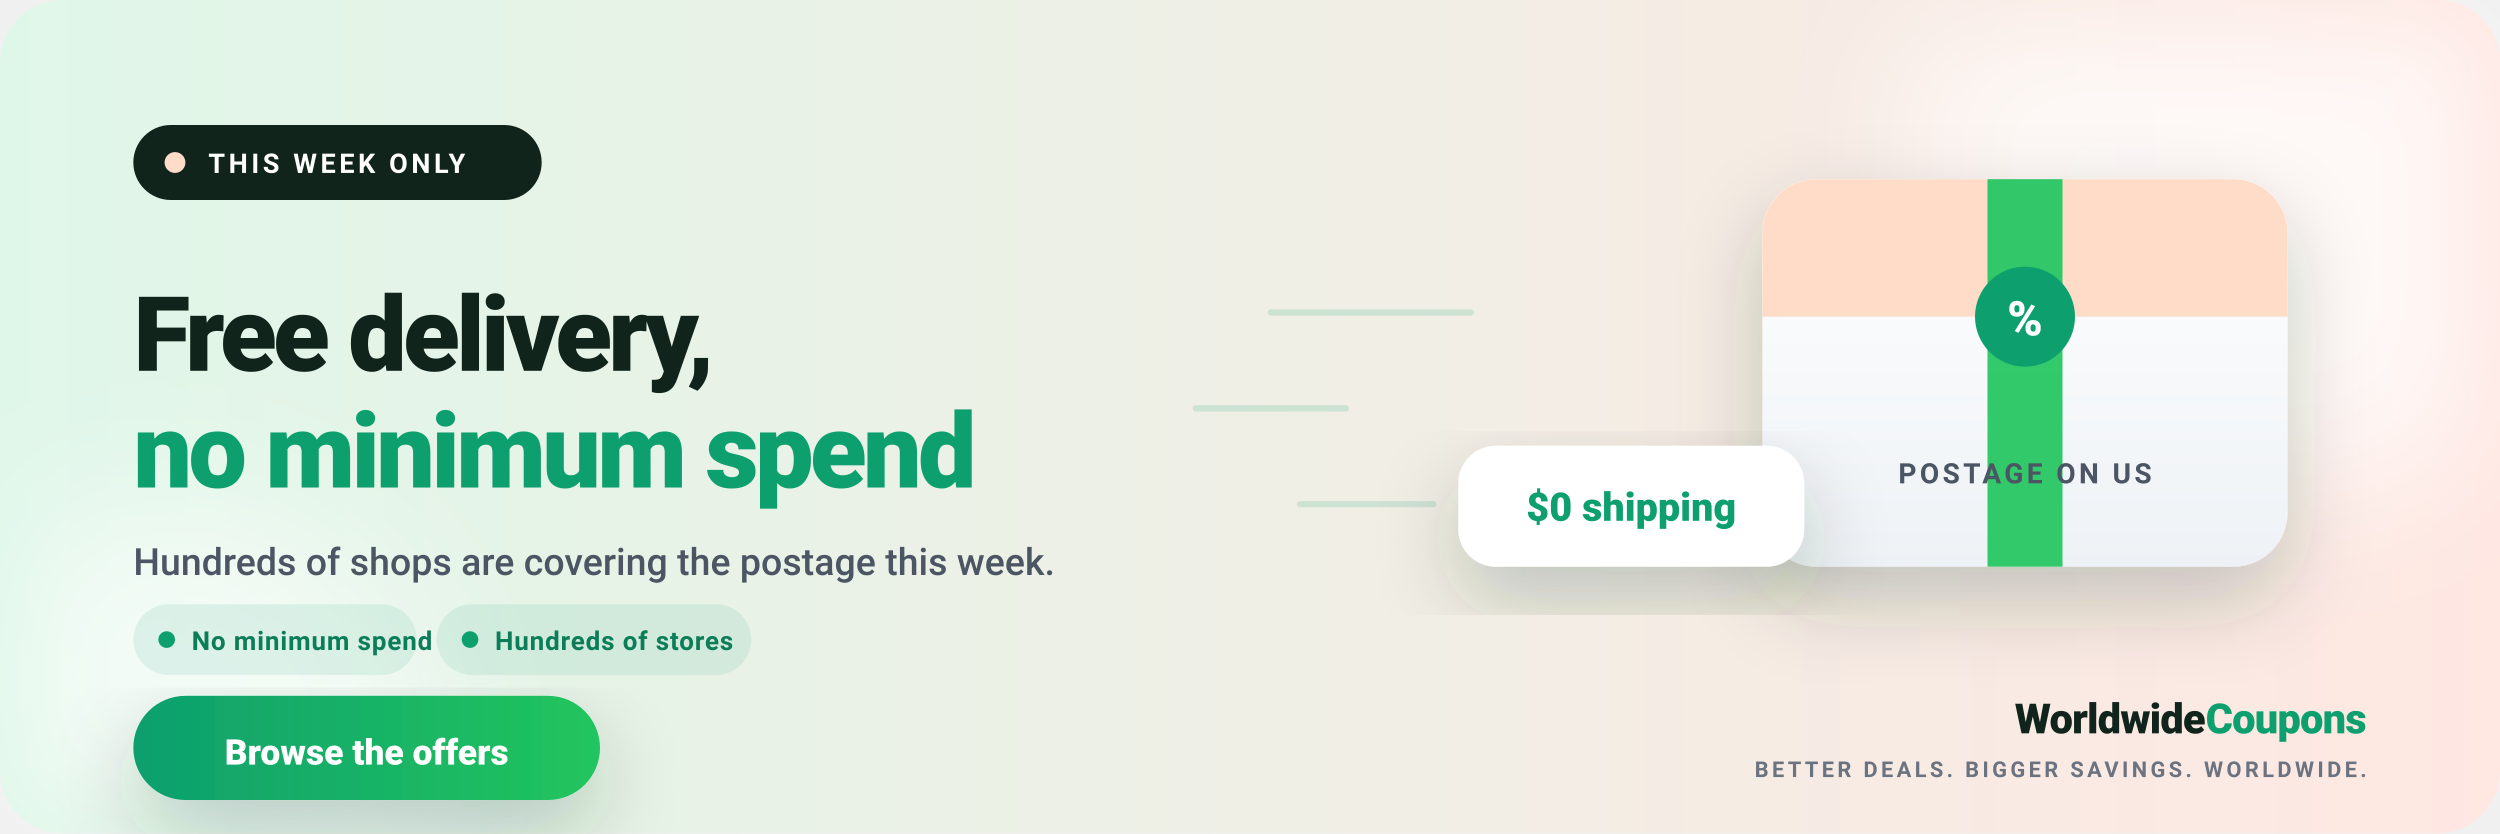
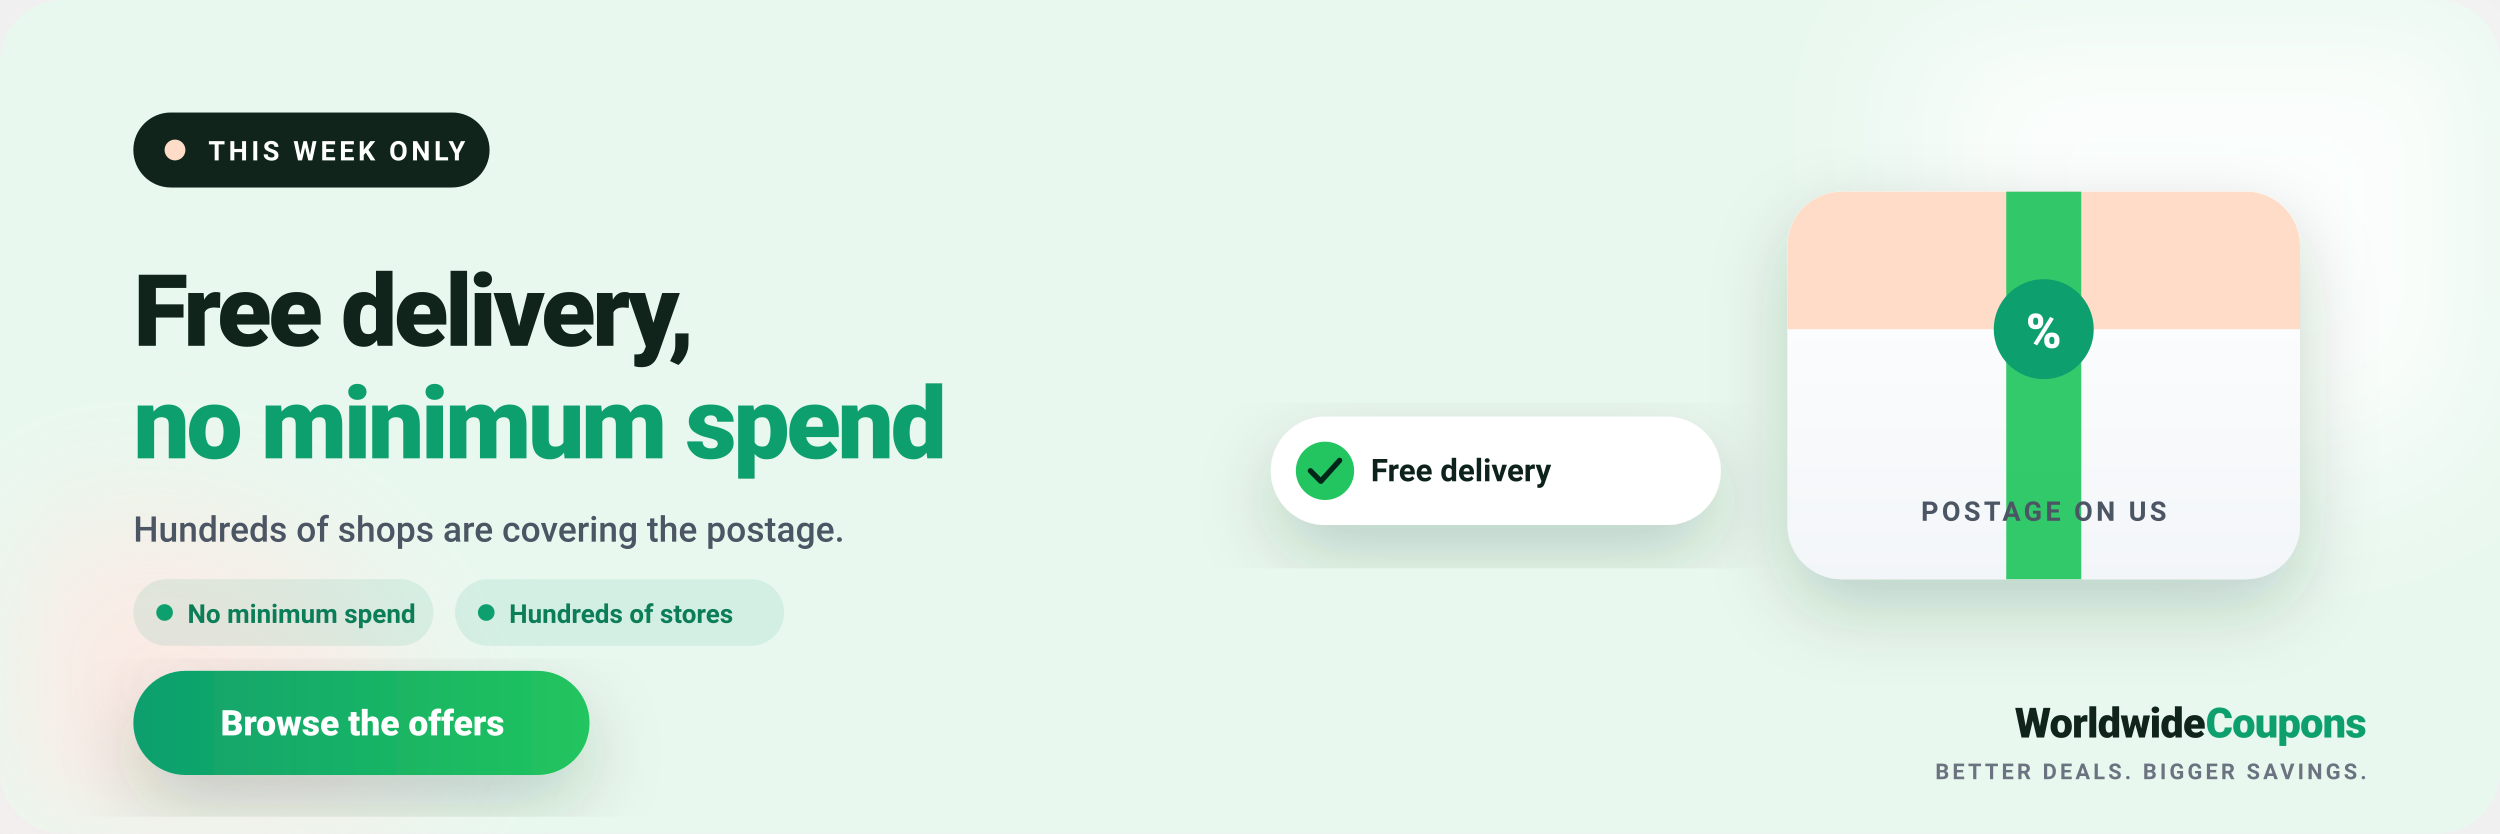
<svg xmlns="http://www.w3.org/2000/svg" viewBox="0 0 1200 400" width="1200" height="400" role="img" aria-label="Free delivery with no minimum spend — WorldwideCoupons">
  <defs>
    <filter id="lift" x="-40%" y="-40%" width="180%" height="180%">
-       <feDropShadow dx="0" dy="16" stdDeviation="20" flood-color="#0B3B2A" flood-opacity="0.22" />
+       <feDropShadow dx="0" dy="14" stdDeviation="18" flood-color="#0B3B2A" flood-opacity="0.2" />
    </filter>
    <filter id="glow" x="-60%" y="-60%" width="220%" height="220%">
      <feGaussianBlur stdDeviation="34" />
    </filter>
-     <linearGradient id="sheen" x1="0" y1="0" x2="1" y2="1">
-       <stop offset="0%" stop-color="#FFFFFF" stop-opacity="0.9" />
-       <stop offset="100%" stop-color="#FFFFFF" stop-opacity="0.2" />
-     </linearGradient>
    <linearGradient id="cta" x1="0" y1="0" x2="1" y2="0">
      <stop offset="0%" stop-color="#0E9F6E" />
      <stop offset="100%" stop-color="#22C55E" />
    </linearGradient>
-     <linearGradient id="band" x1="0" y1="0" x2="1" y2="0">
-       <stop offset="0%" stop-color="#DFF7E9" />
-       <stop offset="100%" stop-color="#FFE7E2" />
+     <linearGradient id="panel" x1="0" y1="0" x2="1" y2="1">
+       <stop offset="0%" stop-color="#06301F" />
+       <stop offset="55%" stop-color="#0B5B3E" />
+       <stop offset="100%" stop-color="#0E9F6E" />
    </linearGradient>
-     <linearGradient id="parcel" x1="0" y1="0" x2="0" y2="1">
+     <linearGradient id="card" x1="0" y1="0" x2="0" y2="1">
      <stop offset="0%" stop-color="#FFFFFF" />
-       <stop offset="100%" stop-color="#EEF2F6" />
+       <stop offset="100%" stop-color="#F3F6F9" />
    </linearGradient>
  </defs>
-   <rect width="1200" height="400" rx="30" fill="url(#band)" />
+   <rect width="1200" height="400" rx="30" fill="#E9F8EF" />
  <g clip-path="inset(0 round 30)">
-     <circle cx="1090" cy="70" r="170" fill="#FFFFFF" opacity="0.7" filter="url(#glow)" />
-     <circle cx="80" cy="370" r="130" fill="#FFFFFF" opacity="0.6" filter="url(#glow)" />
-     <g stroke="#0E9F6E" stroke-opacity="0.16" stroke-width="3" stroke-linecap="round">
-       <path d="M610 150h96" />
-       <path d="M574 196h72" />
-       <path d="M624 242h64" />
-     </g>
+     <circle cx="1090" cy="60" r="170" fill="#FFFFFF" opacity="0.8" filter="url(#glow)" />
+     <circle cx="70" cy="380" r="130" fill="#FFE7E2" opacity="0.8" filter="url(#glow)" />
  </g>
-   <g transform="translate(64 60)">
-     <rect width="196" height="36" rx="18" fill="#10241C" />
+   <g transform="translate(64 54)">
+     <rect width="171" height="36" rx="18" fill="#10241C" />
    <circle cx="20" cy="18" r="5" fill="#FFDCC7" />
    <text x="36" y="23" font-size="13" font-weight="700" letter-spacing="1.7" fill="#FFFFFF" font-family="ui-sans-serif, system-ui, -apple-system, 'Segoe UI', Roboto, sans-serif">THIS WEEK ONLY</text>
  </g>
-   <text x="64" y="178" font-size="50" font-weight="800" fill="#10241C" letter-spacing="-1.8" font-family="ui-sans-serif, system-ui, -apple-system, 'Segoe UI', Roboto, sans-serif">Free delivery,</text>
-   <text x="64" y="234" font-size="50" font-weight="800" fill="#0E9F6E" letter-spacing="-1.8" font-family="ui-sans-serif, system-ui, -apple-system, 'Segoe UI', Roboto, sans-serif">no minimum spend</text>
-   <text x="64" y="276" font-size="18" font-weight="500" fill="#4B5563" font-family="ui-sans-serif, system-ui, -apple-system, 'Segoe UI', Roboto, sans-serif">Hundreds of shops are covering the postage this week.</text>
-   <g transform="translate(64 290)">
-     <rect width="136" height="34" rx="17" fill="#0E9F6E" fill-opacity="0.10" />
-     <circle cx="16" cy="17" r="4" fill="#0E9F6E" />
-     <text x="28" y="22" font-size="12.5" font-weight="700" letter-spacing="0.4" fill="#0B7D58" font-family="ui-sans-serif, system-ui, -apple-system, 'Segoe UI', Roboto, sans-serif">No minimum spend</text>
+   <text x="64" y="166" font-size="48" font-weight="800" fill="#10241C" text-anchor="start" letter-spacing="-1.6" font-family="ui-sans-serif, system-ui, -apple-system, 'Segoe UI', Roboto, sans-serif">Free delivery,</text>
+   <text x="64" y="220" font-size="48" font-weight="800" fill="#0E9F6E" text-anchor="start" letter-spacing="-1.6" font-family="ui-sans-serif, system-ui, -apple-system, 'Segoe UI', Roboto, sans-serif">no minimum spend</text>
+   <text x="64" y="260" font-size="17" font-weight="500" fill="#4B5563" text-anchor="start" letter-spacing="0" font-family="ui-sans-serif, system-ui, -apple-system, 'Segoe UI', Roboto, sans-serif">Hundreds of shops are covering the postage.</text>
+   <g transform="translate(64 278)">
+     <rect width="144" height="32" rx="16" fill="#0E9F6E" fill-opacity="0.1" />
+     <circle cx="15" cy="16" r="4" fill="#0E9F6E" />
+     <text x="26" y="21" font-size="12.5" font-weight="700" fill="#0B7D58" font-family="ui-sans-serif, system-ui, -apple-system, 'Segoe UI', Roboto, sans-serif">No minimum spend</text>
  </g>
-   <g transform="translate(209.6 290)">
-     <rect width="151" height="34" rx="17" fill="#0E9F6E" fill-opacity="0.10" />
-     <circle cx="16" cy="17" r="4" fill="#0E9F6E" />
-     <text x="28" y="22" font-size="12.5" font-weight="700" letter-spacing="0.4" fill="#0B7D58" font-family="ui-sans-serif, system-ui, -apple-system, 'Segoe UI', Roboto, sans-serif">Hundreds of stores</text>
+   <g transform="translate(218.4 278)">
+     <rect width="158" height="32" rx="16" fill="#0E9F6E" fill-opacity="0.1" />
+     <circle cx="15" cy="16" r="4" fill="#0E9F6E" />
+     <text x="26" y="21" font-size="12.5" font-weight="700" fill="#0B7D58" font-family="ui-sans-serif, system-ui, -apple-system, 'Segoe UI', Roboto, sans-serif">Hundreds of stores</text>
  </g>
-   <g transform="translate(64 334)" filter="url(#lift)">
-     <rect width="224" height="50" rx="25" fill="url(#cta)" />
-     <text x="112" y="33" text-anchor="middle" font-size="17" font-weight="800" fill="#FFFFFF" font-family="ui-sans-serif, system-ui, -apple-system, 'Segoe UI', Roboto, sans-serif">Browse the offers</text>
+   <g transform="translate(64 322)" filter="url(#lift)">
+     <rect width="219" height="50" rx="25" fill="url(#cta)" />
+     <text x="110" y="31" text-anchor="middle" font-size="17" font-weight="800" fill="#FFFFFF" font-family="ui-sans-serif, system-ui, -apple-system, 'Segoe UI', Roboto, sans-serif">Browse the offers</text>
  </g>
-   <g filter="url(#lift)" transform="translate(846 86)">
-     <rect x="0" y="0" width="252" height="186" rx="26" fill="url(#parcel)" />
-     <path d="M0 26A26 26 0 0 1 26 0h200a26 26 0 0 1 26 26v40H0Z" fill="#FFDCC7" />
-     <rect x="108" y="0" width="36" height="186" fill="#22C55E" opacity="0.92" />
-     <circle cx="126" cy="66" r="24" fill="#0E9F6E" />
-     <text x="126" y="75" text-anchor="middle" font-size="23" font-weight="800" fill="#FFFFFF" font-family="ui-sans-serif, system-ui, -apple-system, 'Segoe UI', Roboto, sans-serif">%</text>
-     <text x="126" y="146" text-anchor="middle" font-size="13.5" font-weight="700" letter-spacing="1.6" fill="#4B5563" font-family="ui-sans-serif, system-ui, -apple-system, 'Segoe UI', Roboto, sans-serif">POSTAGE ON US</text>
+   <g transform="translate(858 92)" filter="url(#lift)">
+     <rect width="246" height="186" rx="26" fill="url(#card)" />
+     <path d="M0 26A26 26 0 0 1 26 0h194a26 26 0 0 1 26 26v40H0Z" fill="#FFDCC7" />
+     <rect x="105" y="0" width="36" height="186" fill="#22C55E" opacity="0.92" />
+     <circle cx="123" cy="66" r="24" fill="#0E9F6E" />
+     <text x="123" y="75" text-anchor="middle" font-size="23" font-weight="800" fill="#FFFFFF" font-family="ui-sans-serif, system-ui, -apple-system, 'Segoe UI', Roboto, sans-serif">%</text>
+     <text x="123" y="158" text-anchor="middle" font-size="13" font-weight="700" letter-spacing="1.6" fill="#4B5563" font-family="ui-sans-serif, system-ui, -apple-system, 'Segoe UI', Roboto, sans-serif">POSTAGE ON US</text>
  </g>
-   <g transform="translate(700 214)" filter="url(#lift)">
-     <rect width="166" height="58" rx="18" fill="#FFFFFF" />
-     <text x="83" y="36" text-anchor="middle" font-size="19" font-weight="800" fill="#0E9F6E" font-family="ui-sans-serif, system-ui, -apple-system, 'Segoe UI', Roboto, sans-serif">$0 shipping</text>
+   <g transform="translate(610 200)" filter="url(#lift)">
+     <rect width="216" height="52" rx="26" fill="#FFFFFF" fill-opacity="1" />
+     <circle cx="26" cy="26" r="14" fill="#22C55E" />
+     <path d="M19 26l5 5 9-10" fill="none" stroke="#06281C" stroke-width="2.6" stroke-linecap="round" stroke-linejoin="round" />
+     <text x="48" y="31" font-size="15" font-weight="700" fill="#10241C" font-family="ui-sans-serif, system-ui, -apple-system, 'Segoe UI', Roboto, sans-serif">Free delivery</text>
  </g>
-   <g transform="translate(1136 352)">
+   <g transform="translate(1136 354)">
    <text x="0" y="0" text-anchor="end" font-size="20" font-weight="800" fill="#10241C" letter-spacing="-0.4" font-family="ui-sans-serif, system-ui, -apple-system, 'Segoe UI', Roboto, sans-serif">Worldwide<tspan fill="#0E9F6E">Coupons</tspan>
    </text>
-     <text x="0" y="21" text-anchor="end" font-size="10.5" font-weight="600" fill="#6B7280" letter-spacing="1.6" font-family="ui-sans-serif, system-ui, -apple-system, 'Segoe UI', Roboto, sans-serif">BETTER DEALS. BIGGER SAVINGS. WORLDWIDE.</text>
+     <text x="0" y="20" text-anchor="end" font-size="10.5" font-weight="600" fill="#6B7280" fill-opacity="1" letter-spacing="1.5" font-family="ui-sans-serif, system-ui, -apple-system, 'Segoe UI', Roboto, sans-serif">BETTER DEALS. BIGGER SAVINGS.</text>
  </g>
</svg>
